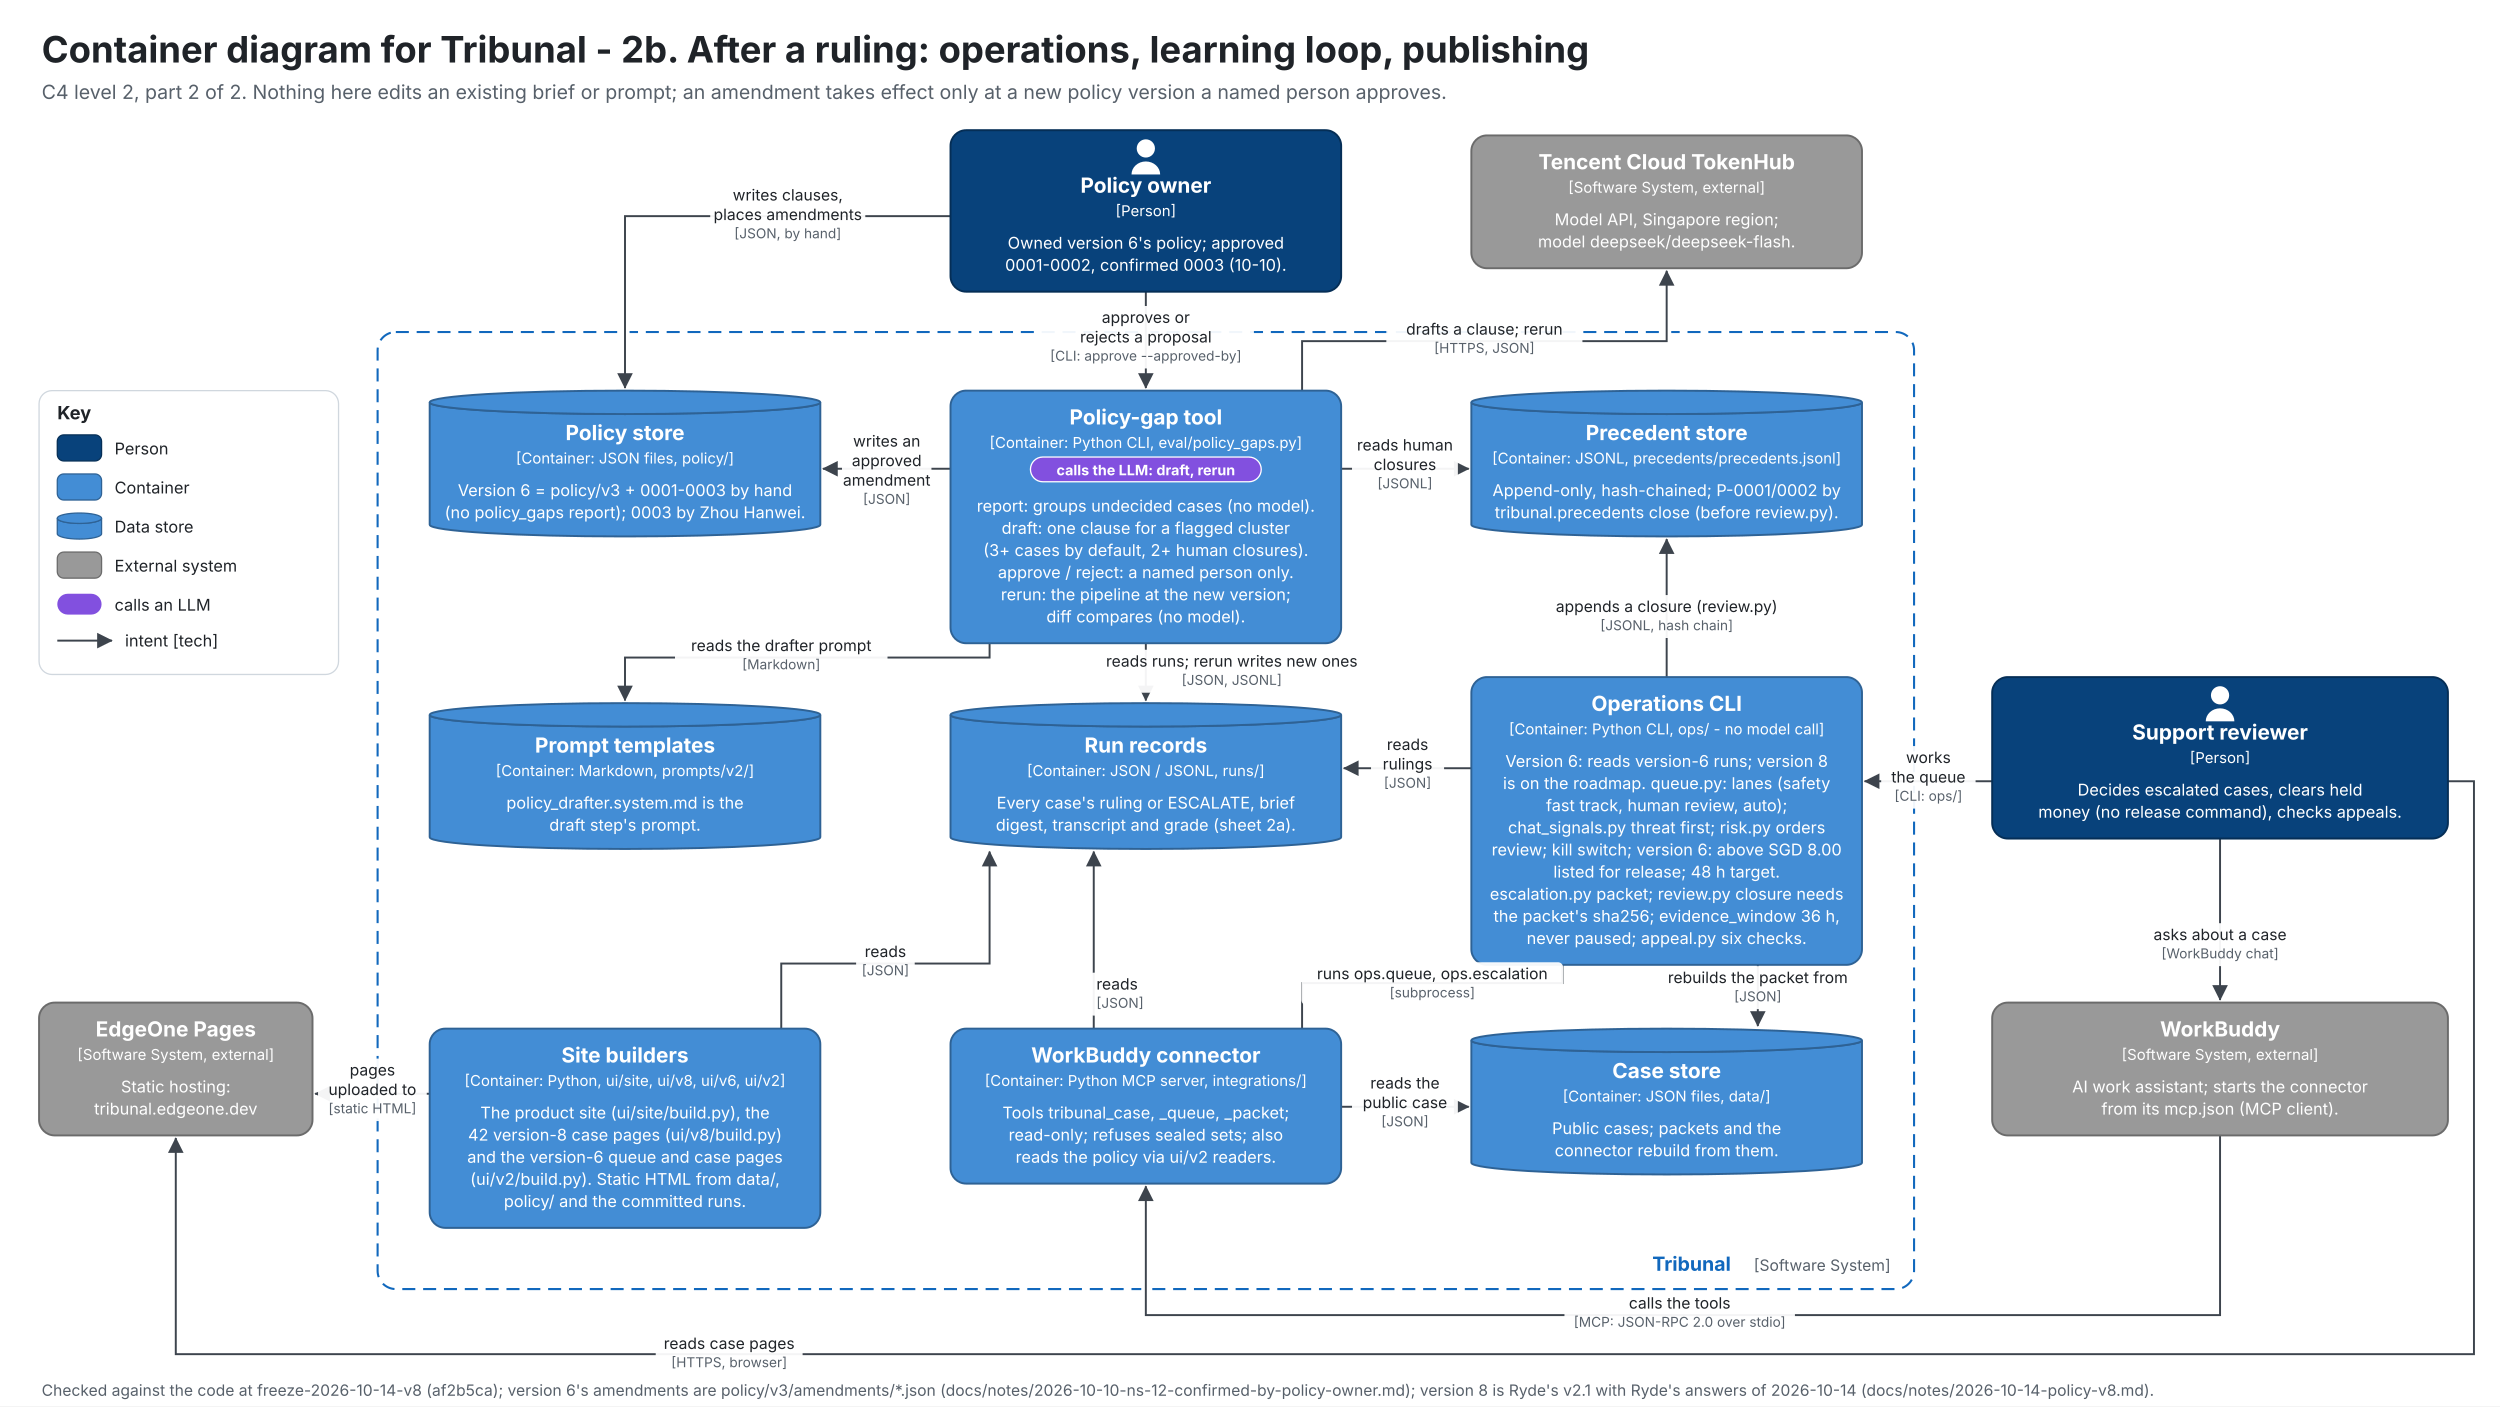
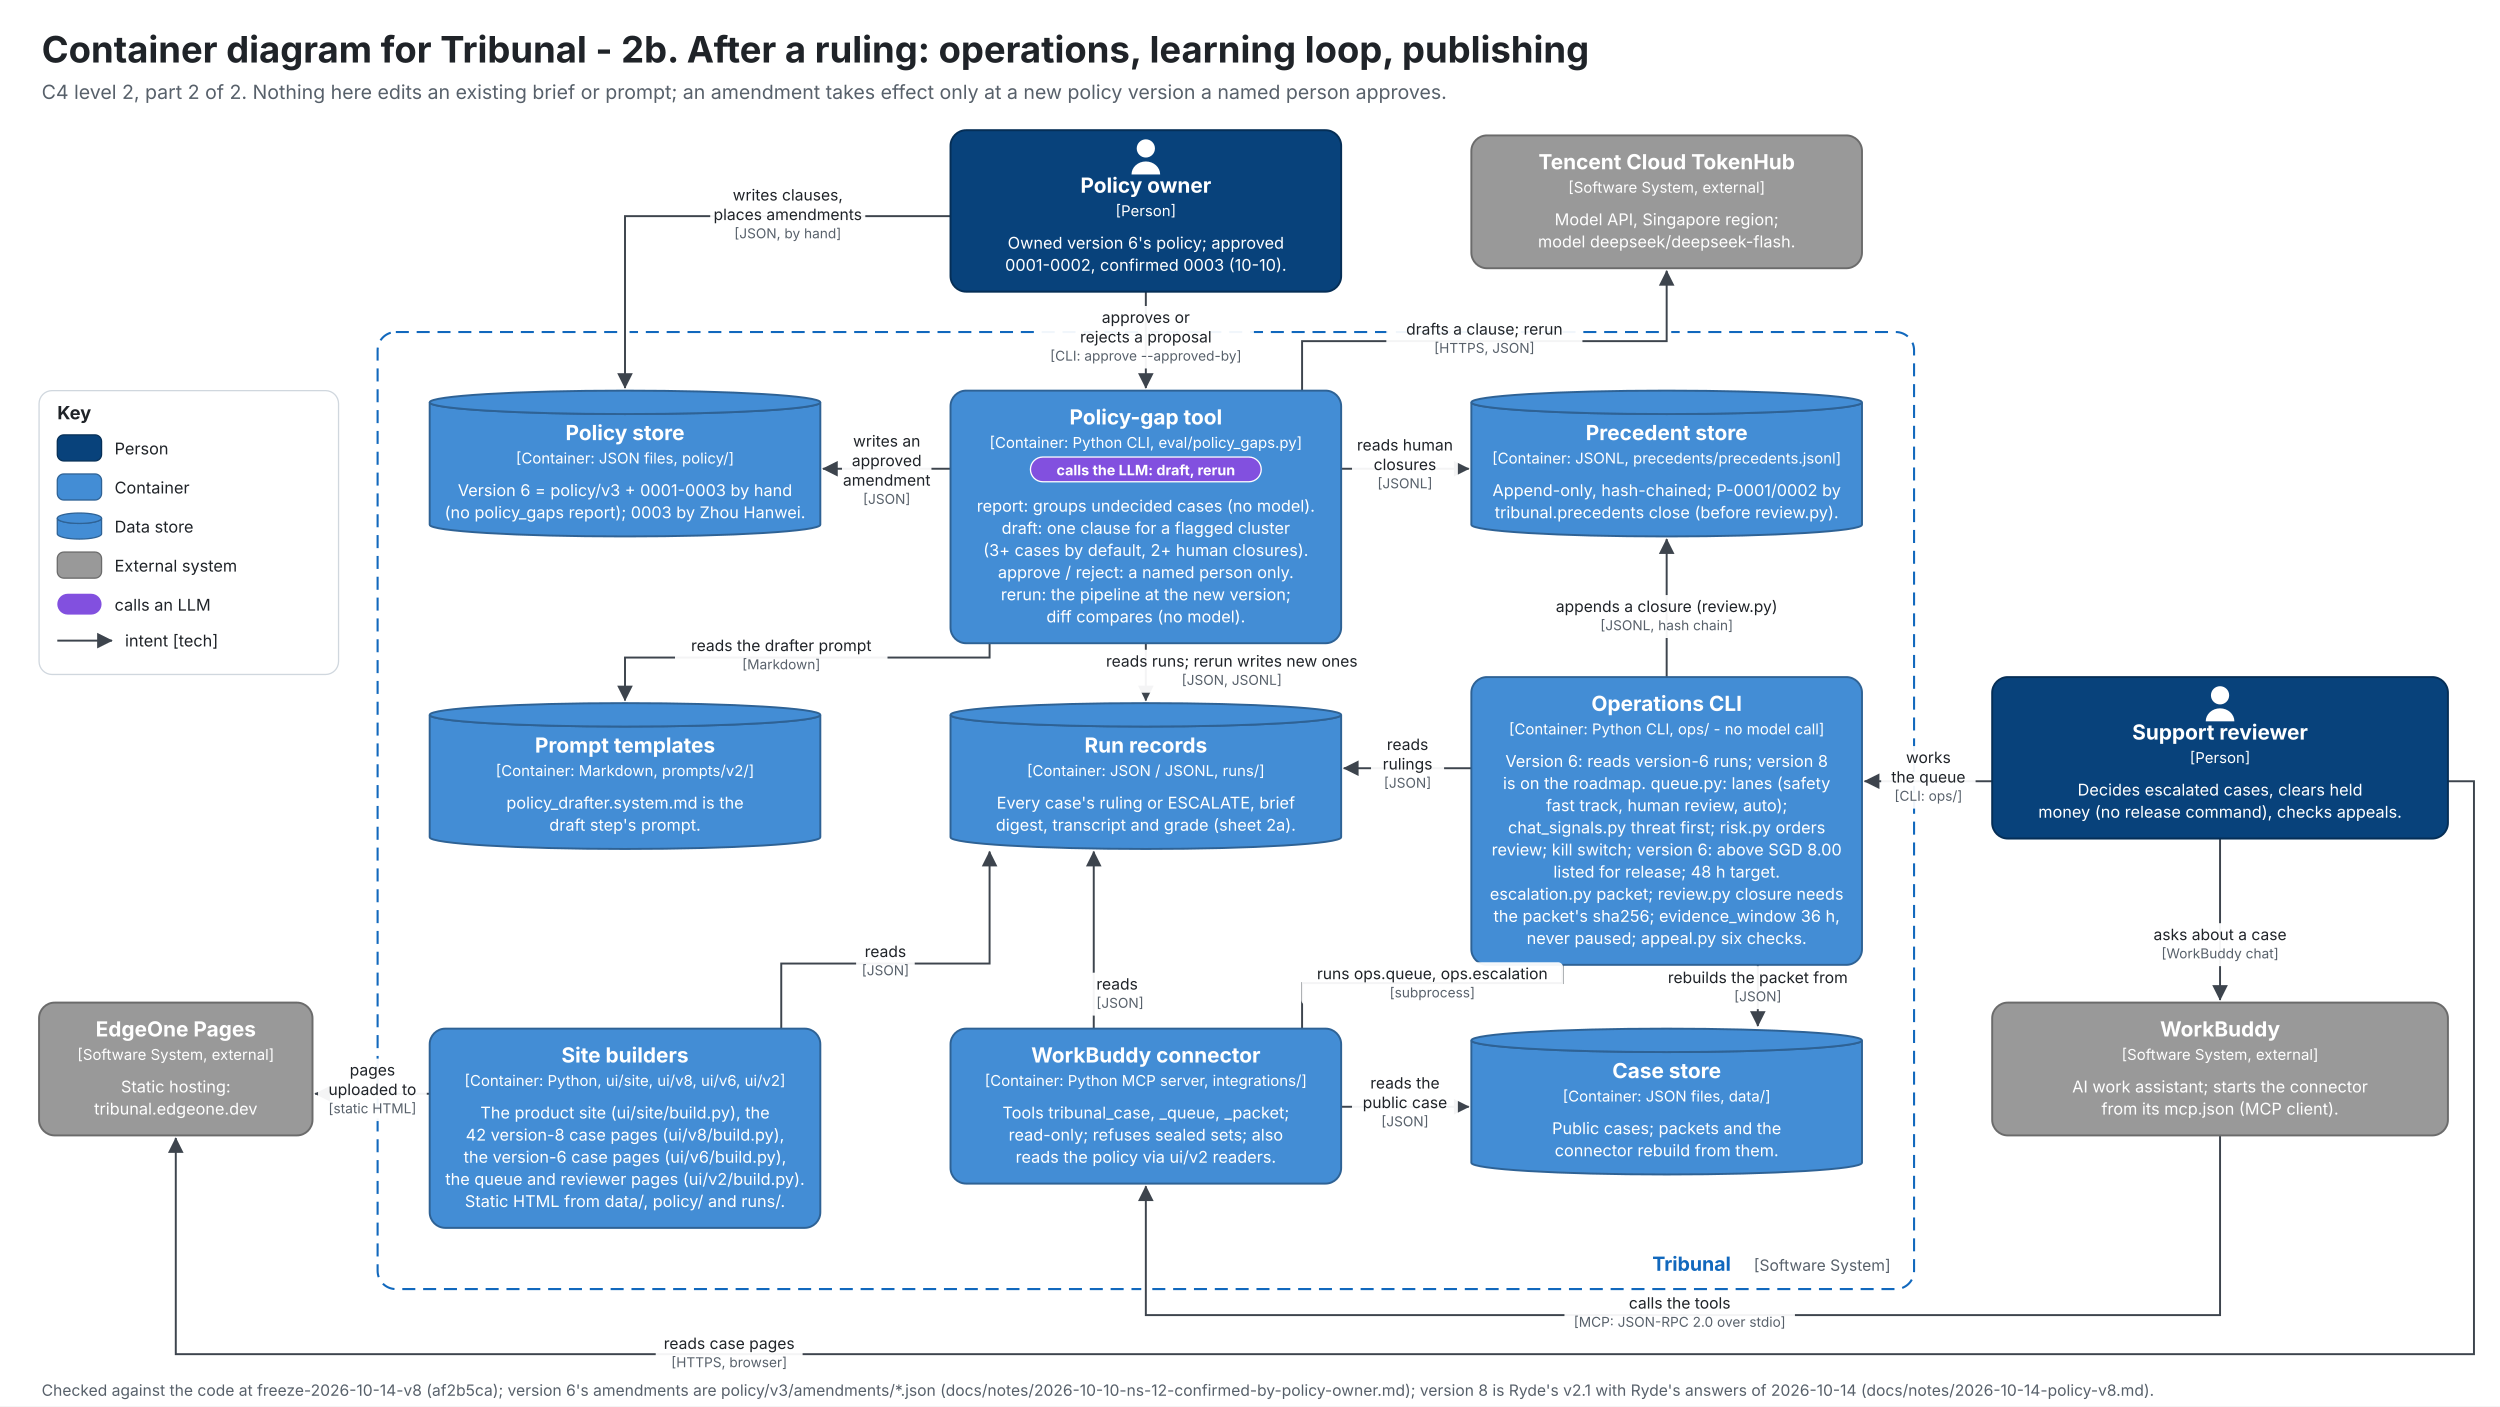
<svg xmlns="http://www.w3.org/2000/svg" viewBox="0 0 1920 1080" width="1920" height="1080" font-family="Inter, Helvetica, Arial, sans-serif">
  <defs>
    <marker id="a" viewBox="0 0 10 10" refX="9.5" refY="5" markerWidth="8" markerHeight="8" orient="auto">
      <path d="M0,0 L10,5 L0,10 Z" fill="#3D444D" />
    </marker>
    <marker id="ao" viewBox="0 0 10 10" refX="9.5" refY="5" markerWidth="8" markerHeight="8" orient="auto">
      <path d="M0,0 L10,5 L0,10 Z" fill="#6E7781" />
    </marker>
  </defs>
  <rect x="0" y="0" width="1920" height="1080" fill="#FFFFFF" />
  <text x="32" y="48" font-size="28" font-weight="bold" fill="#1F2328">Container diagram for Tribunal - 2b. After a ruling: operations, learning loop, publishing</text>
  <text x="32" y="76" font-size="15" fill="#57606A">C4 level 2, part 2 of 2. Nothing here edits an existing brief or prompt; an amendment takes effect only at a new policy version a named person approves.</text>
  <rect x="290" y="255" width="1180" height="735" rx="14" fill="#FFFFFF" stroke="#1168BD" stroke-width="1.6" stroke-dasharray="10 6" />
  <text x="1268.97" y="976" font-size="15" fill="#1168BD" font-weight="bold">Tribunal</text>
  <text x="1346.9" y="976" font-size="12" fill="#57606A">[Software System]</text>
  <path d="M880,224 L880,298" fill="none" stroke="#FFFFFF" stroke-width="7" stroke-linejoin="round" />
  <path d="M880,224 L880,298" fill="none" stroke="#3D444D" stroke-width="1.5" marker-end="url(#a)" />
  <path d="M730,166 L480,166 L480,298" fill="none" stroke="#FFFFFF" stroke-width="7" stroke-linejoin="round" />
  <path d="M730,166 L480,166 L480,298" fill="none" stroke="#3D444D" stroke-width="1.5" marker-end="url(#a)" />
  <path d="M1000,300 L1000,262 L1280,262 L1280,208" fill="none" stroke="#FFFFFF" stroke-width="7" stroke-linejoin="round" />
  <path d="M1000,300 L1000,262 L1280,262 L1280,208" fill="none" stroke="#3D444D" stroke-width="1.5" marker-end="url(#a)" />
  <path d="M730,360 L632,360" fill="none" stroke="#FFFFFF" stroke-width="7" stroke-linejoin="round" />
  <path d="M730,360 L632,360" fill="none" stroke="#3D444D" stroke-width="1.5" marker-end="url(#a)" />
  <path d="M1030,360 L1128,360" fill="none" stroke="#FFFFFF" stroke-width="7" stroke-linejoin="round" />
  <path d="M1030,360 L1128,360" fill="none" stroke="#3D444D" stroke-width="1.5" marker-end="url(#a)" />
  <path d="M760,494 L760,505 L480,505 L480,538" fill="none" stroke="#FFFFFF" stroke-width="7" stroke-linejoin="round" />
  <path d="M760,494 L760,505 L480,505 L480,538" fill="none" stroke="#3D444D" stroke-width="1.5" marker-end="url(#a)" />
  <path d="M880,494 L880,538" fill="none" stroke="#FFFFFF" stroke-width="7" stroke-linejoin="round" />
  <path d="M880,494 L880,538" fill="none" stroke="#3D444D" stroke-width="1.5" marker-end="url(#a)" />
  <path d="M1280,520 L1280,414" fill="none" stroke="#FFFFFF" stroke-width="7" stroke-linejoin="round" />
  <path d="M1280,520 L1280,414" fill="none" stroke="#3D444D" stroke-width="1.5" marker-end="url(#a)" />
  <path d="M1130,590 L1032,590" fill="none" stroke="#FFFFFF" stroke-width="7" stroke-linejoin="round" />
  <path d="M1130,590 L1032,590" fill="none" stroke="#3D444D" stroke-width="1.5" marker-end="url(#a)" />
  <path d="M1350,741 L1350,788" fill="none" stroke="#FFFFFF" stroke-width="7" stroke-linejoin="round" />
  <path d="M1350,741 L1350,788" fill="none" stroke="#3D444D" stroke-width="1.5" marker-end="url(#a)" />
  <path d="M1530,600 L1432,600" fill="none" stroke="#FFFFFF" stroke-width="7" stroke-linejoin="round" />
  <path d="M1530,600 L1432,600" fill="none" stroke="#3D444D" stroke-width="1.5" marker-end="url(#a)" />
  <path d="M600,790 L600,740 L760,740 L760,654" fill="none" stroke="#FFFFFF" stroke-width="7" stroke-linejoin="round" />
  <path d="M600,790 L600,740 L760,740 L760,654" fill="none" stroke="#3D444D" stroke-width="1.5" marker-end="url(#a)" />
  <path d="M330,840 L242,840" fill="none" stroke="#FFFFFF" stroke-width="7" stroke-linejoin="round" />
  <path d="M330,840 L242,840" fill="none" stroke="#3D444D" stroke-width="1.5" marker-end="url(#a)" />
  <path d="M840,790 L840,654" fill="none" stroke="#FFFFFF" stroke-width="7" stroke-linejoin="round" />
  <path d="M840,790 L840,654" fill="none" stroke="#3D444D" stroke-width="1.5" marker-end="url(#a)" />
  <path d="M1000,790 L1000,755 L1200,755 L1200,726" fill="none" stroke="#FFFFFF" stroke-width="7" stroke-linejoin="round" />
  <path d="M1000,790 L1000,755 L1200,755 L1200,726" fill="none" stroke="#3D444D" stroke-width="1.5" marker-end="url(#a)" />
  <path d="M1030,850 L1128,850" fill="none" stroke="#FFFFFF" stroke-width="7" stroke-linejoin="round" />
  <path d="M1030,850 L1128,850" fill="none" stroke="#3D444D" stroke-width="1.5" marker-end="url(#a)" />
  <path d="M1705,644 L1705,768" fill="none" stroke="#FFFFFF" stroke-width="7" stroke-linejoin="round" />
  <path d="M1705,644 L1705,768" fill="none" stroke="#3D444D" stroke-width="1.5" marker-end="url(#a)" />
  <path d="M1705,872 L1705,1010 L880,1010 L880,911" fill="none" stroke="#FFFFFF" stroke-width="7" stroke-linejoin="round" />
  <path d="M1705,872 L1705,1010 L880,1010 L880,911" fill="none" stroke="#3D444D" stroke-width="1.5" marker-end="url(#a)" />
  <path d="M1880,600 L1900,600 L1900,1040 L135,1040 L135,874" fill="none" stroke="#FFFFFF" stroke-width="7" stroke-linejoin="round" />
  <path d="M1880,600 L1900,600 L1900,1040 L135,1040 L135,874" fill="none" stroke="#3D444D" stroke-width="1.5" marker-end="url(#a)" />
  <rect x="30" y="300" width="230" height="218" rx="10" fill="#FFFFFF" stroke="#D0D7DE" />
  <text x="44" y="322" font-size="14" fill="#1F2328" font-weight="bold">Key</text>
  <rect x="44" y="334" width="34" height="20" rx="5" fill="#08427B" stroke="#052E56" />
  <text x="88" y="349" font-size="12.5" fill="#1F2328">Person</text>
  <rect x="44" y="364" width="34" height="20" rx="5" fill="#438DD5" stroke="#2E6295" />
  <text x="88" y="379" font-size="12.5" fill="#1F2328">Container</text>
  <path d="M44,398 a17,4 0 0 0 34,0 v12 a17,4 0 0 1 -34,0 z" fill="#438DD5" stroke="#2E6295" />
  <ellipse cx="61" cy="398" rx="17" ry="4" fill="#438DD5" stroke="#2E6295" />
  <text x="88" y="409" font-size="12.5" fill="#1F2328">Data store</text>
  <rect x="44" y="424" width="34" height="20" rx="5" fill="#999999" stroke="#6B6B6B" />
  <text x="88" y="439" font-size="12.5" fill="#1F2328">External system</text>
  <rect x="44" y="456" width="34" height="16" rx="8" fill="#8250DF" />
  <text x="88" y="469" font-size="12.5" fill="#1F2328">calls an LLM</text>
  <path d="M44,492 L86,492" stroke="#3D444D" stroke-width="1.5" marker-end="url(#a)" />
  <text x="96" y="496.5" font-size="12.5" fill="#1F2328">intent [tech]</text>
  <rect id="owner" x="730" y="100" width="300" height="124" rx="12" fill="#08427B" stroke="#052E56" stroke-width="1.5" />
  <circle cx="880" cy="114" r="7" fill="#FFFFFF" />
  <path d="M869,134 a11,10 0 0 1 22,0 z" fill="#FFFFFF" />
  <rect id="hub" x="1130" y="104" width="300" height="102" rx="12" fill="#999999" stroke="#6B6B6B" stroke-width="1.5" />
  <rect id="rev" x="1530" y="520" width="350" height="124" rx="12" fill="#08427B" stroke="#052E56" stroke-width="1.5" />
  <circle cx="1705" cy="534" r="7" fill="#FFFFFF" />
  <path d="M1694,554 a11,10 0 0 1 22,0 z" fill="#FFFFFF" />
  <rect id="wb" x="1530" y="770" width="350" height="102" rx="12" fill="#999999" stroke="#6B6B6B" stroke-width="1.5" />
  <rect id="eo" x="30" y="770" width="210" height="102" rx="12" fill="#999999" stroke="#6B6B6B" stroke-width="1.5" />
  <path d="M330,309 a150,9 0 0 0 300,0 v94 a150,9 0 0 1 -300,0 z" fill="#438DD5" stroke="#2E6295" stroke-width="1.5" />
  <ellipse cx="480" cy="309" rx="150" ry="9" fill="#438DD5" stroke="#2E6295" stroke-width="1.5" />
  <rect id="pol" x="330" y="300" width="300" height="112" fill="none" stroke="none" />
  <rect id="gap" x="730" y="300" width="300" height="194" rx="12" fill="#438DD5" stroke="#2E6295" stroke-width="1.5" />
  <rect x="791.375" y="351" width="177.25" height="19" rx="9.5" fill="#8250DF" stroke="#FFFFFF" stroke-width="1" />
  <path d="M1130,309 a150,9 0 0 0 300,0 v94 a150,9 0 0 1 -300,0 z" fill="#438DD5" stroke="#2E6295" stroke-width="1.5" />
  <ellipse cx="1280" cy="309" rx="150" ry="9" fill="#438DD5" stroke="#2E6295" stroke-width="1.5" />
  <rect id="prec" x="1130" y="300" width="300" height="112" fill="none" stroke="none" />
  <path d="M330,549 a150,9 0 0 0 300,0 v94 a150,9 0 0 1 -300,0 z" fill="#438DD5" stroke="#2E6295" stroke-width="1.5" />
  <ellipse cx="480" cy="549" rx="150" ry="9" fill="#438DD5" stroke="#2E6295" stroke-width="1.5" />
  <rect id="pr" x="330" y="540" width="300" height="112" fill="none" stroke="none" />
  <path d="M730,549 a150,9 0 0 0 300,0 v94 a150,9 0 0 1 -300,0 z" fill="#438DD5" stroke="#2E6295" stroke-width="1.5" />
  <ellipse cx="880" cy="549" rx="150" ry="9" fill="#438DD5" stroke="#2E6295" stroke-width="1.5" />
  <rect id="runs" x="730" y="540" width="300" height="112" fill="none" stroke="none" />
  <rect id="ops" x="1130" y="520" width="300" height="221" rx="12" fill="#438DD5" stroke="#2E6295" stroke-width="1.5" />
  <rect id="site" x="330" y="790" width="300" height="153" rx="12" fill="#438DD5" stroke="#2E6295" stroke-width="1.5" />
  <rect id="mcp" x="730" y="790" width="300" height="119" rx="12" fill="#438DD5" stroke="#2E6295" stroke-width="1.5" />
  <path d="M1130,799 a150,9 0 0 0 300,0 v94 a150,9 0 0 1 -300,0 z" fill="#438DD5" stroke="#2E6295" stroke-width="1.5" />
  <ellipse cx="1280" cy="799" rx="150" ry="9" fill="#438DD5" stroke="#2E6295" stroke-width="1.5" />
  <rect id="case" x="1130" y="790" width="300" height="112" fill="none" stroke="none" />
  <text x="880" y="148" font-size="16" fill="#FFFFFF" font-weight="bold" text-anchor="middle" data-box="owner">Policy owner</text>
  <text x="880" y="166" font-size="11.5" fill="#FFFFFF" text-anchor="middle" data-box="owner">[Person]</text>
  <text x="880" y="191" font-size="12.5" fill="#FFFFFF" text-anchor="middle" data-box="owner">Owned version 6's policy; approved</text>
  <text x="880" y="208" font-size="12.5" fill="#FFFFFF" text-anchor="middle" data-box="owner">0001-0002, confirmed 0003 (10-10).</text>
  <text x="1280" y="130" font-size="16" fill="#FFFFFF" font-weight="bold" text-anchor="middle" data-box="hub">Tencent Cloud TokenHub</text>
  <text x="1280" y="148" font-size="11.5" fill="#FFFFFF" text-anchor="middle" data-box="hub">[Software System, external]</text>
  <text x="1280" y="173" font-size="12.5" fill="#FFFFFF" text-anchor="middle" data-box="hub">Model API, Singapore region;</text>
  <text x="1280" y="190" font-size="12.5" fill="#FFFFFF" text-anchor="middle" data-box="hub">model deepseek/deepseek-flash.</text>
  <text x="1705" y="568" font-size="16" fill="#FFFFFF" font-weight="bold" text-anchor="middle" data-box="rev">Support reviewer</text>
  <text x="1705" y="586" font-size="11.5" fill="#FFFFFF" text-anchor="middle" data-box="rev">[Person]</text>
  <text x="1705" y="611" font-size="12.5" fill="#FFFFFF" text-anchor="middle" data-box="rev">Decides escalated cases, clears held</text>
  <text x="1705" y="628" font-size="12.5" fill="#FFFFFF" text-anchor="middle" data-box="rev">money (no release command), checks appeals.</text>
  <text x="1705" y="796" font-size="16" fill="#FFFFFF" font-weight="bold" text-anchor="middle" data-box="wb">WorkBuddy</text>
  <text x="1705" y="814" font-size="11.5" fill="#FFFFFF" text-anchor="middle" data-box="wb">[Software System, external]</text>
  <text x="1705" y="839" font-size="12.5" fill="#FFFFFF" text-anchor="middle" data-box="wb">AI work assistant; starts the connector</text>
  <text x="1705" y="856" font-size="12.5" fill="#FFFFFF" text-anchor="middle" data-box="wb">from its mcp.json (MCP client).</text>
  <text x="135" y="796" font-size="16" fill="#FFFFFF" font-weight="bold" text-anchor="middle" data-box="eo">EdgeOne Pages</text>
  <text x="135" y="814" font-size="11.5" fill="#FFFFFF" text-anchor="middle" data-box="eo">[Software System, external]</text>
  <text x="135" y="839" font-size="12.5" fill="#FFFFFF" text-anchor="middle" data-box="eo">Static hosting:</text>
  <text x="135" y="856" font-size="12.5" fill="#FFFFFF" text-anchor="middle" data-box="eo">tribunal.edgeone.dev</text>
  <text x="480" y="338" font-size="16" fill="#FFFFFF" font-weight="bold" text-anchor="middle" data-box="pol">Policy store</text>
  <text x="480" y="356" font-size="11.5" fill="#FFFFFF" text-anchor="middle" data-box="pol">[Container: JSON files, policy/]</text>
  <text x="480" y="381" font-size="12.5" fill="#FFFFFF" text-anchor="middle" data-box="pol">Version 6 = policy/v3 + 0001-0003 by hand</text>
  <text x="480" y="398" font-size="12.5" fill="#FFFFFF" text-anchor="middle" data-box="pol">(no policy_gaps report); 0003 by Zhou Hanwei.</text>
  <text x="880" y="326" font-size="16" fill="#FFFFFF" font-weight="bold" text-anchor="middle" data-box="gap">Policy-gap tool</text>
  <text x="880" y="344" font-size="11.5" fill="#FFFFFF" text-anchor="middle" data-box="gap">[Container: Python CLI, eval/policy_gaps.py]</text>
  <text x="880" y="365" font-size="11" fill="#FFFFFF" font-weight="bold" text-anchor="middle" data-box="gap">calls the LLM: draft, rerun</text>
  <text x="880" y="393" font-size="12.5" fill="#FFFFFF" text-anchor="middle" data-box="gap">report: groups undecided cases (no model).</text>
  <text x="880" y="410" font-size="12.5" fill="#FFFFFF" text-anchor="middle" data-box="gap">draft: one clause for a flagged cluster</text>
  <text x="880" y="427" font-size="12.5" fill="#FFFFFF" text-anchor="middle" data-box="gap">(3+ cases by default, 2+ human closures).</text>
  <text x="880" y="444" font-size="12.5" fill="#FFFFFF" text-anchor="middle" data-box="gap">approve / reject: a named person only.</text>
  <text x="880" y="461" font-size="12.5" fill="#FFFFFF" text-anchor="middle" data-box="gap">rerun: the pipeline at the new version;</text>
  <text x="880" y="478" font-size="12.5" fill="#FFFFFF" text-anchor="middle" data-box="gap">diff compares (no model).</text>
  <text x="1280" y="338" font-size="16" fill="#FFFFFF" font-weight="bold" text-anchor="middle" data-box="prec">Precedent store</text>
  <text x="1280" y="356" font-size="11.5" fill="#FFFFFF" text-anchor="middle" data-box="prec">[Container: JSONL, precedents/precedents.jsonl]</text>
  <text x="1280" y="381" font-size="12.5" fill="#FFFFFF" text-anchor="middle" data-box="prec">Append-only, hash-chained; P-0001/0002 by</text>
  <text x="1280" y="398" font-size="12.5" fill="#FFFFFF" text-anchor="middle" data-box="prec">tribunal.precedents close (before review.py).</text>
  <text x="480" y="578" font-size="16" fill="#FFFFFF" font-weight="bold" text-anchor="middle" data-box="pr">Prompt templates</text>
  <text x="480" y="596" font-size="11.5" fill="#FFFFFF" text-anchor="middle" data-box="pr">[Container: Markdown, prompts/v2/]</text>
  <text x="480" y="621" font-size="12.5" fill="#FFFFFF" text-anchor="middle" data-box="pr">policy_drafter.system.md is the</text>
  <text x="480" y="638" font-size="12.5" fill="#FFFFFF" text-anchor="middle" data-box="pr">draft step's prompt.</text>
  <text x="880" y="578" font-size="16" fill="#FFFFFF" font-weight="bold" text-anchor="middle" data-box="runs">Run records</text>
  <text x="880" y="596" font-size="11.5" fill="#FFFFFF" text-anchor="middle" data-box="runs">[Container: JSON / JSONL, runs/]</text>
  <text x="880" y="621" font-size="12.5" fill="#FFFFFF" text-anchor="middle" data-box="runs">Every case's ruling or ESCALATE, brief</text>
  <text x="880" y="638" font-size="12.5" fill="#FFFFFF" text-anchor="middle" data-box="runs">digest, transcript and grade (sheet 2a).</text>
  <text x="1280" y="546" font-size="16" fill="#FFFFFF" font-weight="bold" text-anchor="middle" data-box="ops">Operations CLI</text>
  <text x="1280" y="564" font-size="11.5" fill="#FFFFFF" text-anchor="middle" data-box="ops">[Container: Python CLI, ops/ - no model call]</text>
  <text x="1280" y="589" font-size="12.5" fill="#FFFFFF" text-anchor="middle" data-box="ops">Version 6: reads version-6 runs; version 8</text>
  <text x="1280" y="606" font-size="12.5" fill="#FFFFFF" text-anchor="middle" data-box="ops">is on the roadmap. queue.py: lanes (safety</text>
  <text x="1280" y="623" font-size="12.5" fill="#FFFFFF" text-anchor="middle" data-box="ops">fast track, human review, auto);</text>
  <text x="1280" y="640" font-size="12.5" fill="#FFFFFF" text-anchor="middle" data-box="ops">chat_signals.py threat first; risk.py orders</text>
  <text x="1280" y="657" font-size="12.5" fill="#FFFFFF" text-anchor="middle" data-box="ops">review; kill switch; version 6: above SGD 8.00</text>
  <text x="1280" y="674" font-size="12.5" fill="#FFFFFF" text-anchor="middle" data-box="ops">listed for release; 48 h target.</text>
  <text x="1280" y="691" font-size="12.5" fill="#FFFFFF" text-anchor="middle" data-box="ops">escalation.py packet; review.py closure needs</text>
  <text x="1280" y="708" font-size="12.5" fill="#FFFFFF" text-anchor="middle" data-box="ops">the packet's sha256; evidence_window 36 h,</text>
  <text x="1280" y="725" font-size="12.5" fill="#FFFFFF" text-anchor="middle" data-box="ops">never paused; appeal.py six checks.</text>
  <text x="480" y="816" font-size="16" fill="#FFFFFF" font-weight="bold" text-anchor="middle" data-box="site">Site builders</text>
  <text x="480" y="834" font-size="11.5" fill="#FFFFFF" text-anchor="middle" data-box="site">[Container: Python, ui/site, ui/v8, ui/v6, ui/v2]</text>
  <text x="480" y="859" font-size="12.5" fill="#FFFFFF" text-anchor="middle" data-box="site">The product site (ui/site/build.py), the</text>
-   <text x="480" y="876" font-size="12.5" fill="#FFFFFF" text-anchor="middle" data-box="site">42 version-8 case pages (ui/v8/build.py)</text>
-   <text x="480" y="893" font-size="12.5" fill="#FFFFFF" text-anchor="middle" data-box="site">and the version-6 queue and case pages</text>
-   <text x="480" y="910" font-size="12.5" fill="#FFFFFF" text-anchor="middle" data-box="site">(ui/v2/build.py). Static HTML from data/,</text>
-   <text x="480" y="927" font-size="12.5" fill="#FFFFFF" text-anchor="middle" data-box="site">policy/ and the committed runs.</text>
+   <text x="480" y="876" font-size="12.5" fill="#FFFFFF" text-anchor="middle" data-box="site">42 version-8 case pages (ui/v8/build.py),</text>
+   <text x="480" y="893" font-size="12.5" fill="#FFFFFF" text-anchor="middle" data-box="site">the version-6 case pages (ui/v6/build.py),</text>
+   <text x="480" y="910" font-size="12.5" fill="#FFFFFF" text-anchor="middle" data-box="site">the queue and reviewer pages (ui/v2/build.py).</text>
+   <text x="480" y="927" font-size="12.5" fill="#FFFFFF" text-anchor="middle" data-box="site">Static HTML from data/, policy/ and runs/.</text>
  <text x="880" y="816" font-size="16" fill="#FFFFFF" font-weight="bold" text-anchor="middle" data-box="mcp">WorkBuddy connector</text>
  <text x="880" y="834" font-size="11.5" fill="#FFFFFF" text-anchor="middle" data-box="mcp">[Container: Python MCP server, integrations/]</text>
  <text x="880" y="859" font-size="12.5" fill="#FFFFFF" text-anchor="middle" data-box="mcp">Tools tribunal_case, _queue, _packet;</text>
  <text x="880" y="876" font-size="12.5" fill="#FFFFFF" text-anchor="middle" data-box="mcp">read-only; refuses sealed sets; also</text>
  <text x="880" y="893" font-size="12.5" fill="#FFFFFF" text-anchor="middle" data-box="mcp">reads the policy via ui/v2 readers.</text>
  <text x="1280" y="828" font-size="16" fill="#FFFFFF" font-weight="bold" text-anchor="middle" data-box="case">Case store</text>
  <text x="1280" y="846" font-size="11.5" fill="#FFFFFF" text-anchor="middle" data-box="case">[Container: JSON files, data/]</text>
  <text x="1280" y="871" font-size="12.5" fill="#FFFFFF" text-anchor="middle" data-box="case">Public cases; packets and the</text>
  <text x="1280" y="888" font-size="12.5" fill="#FFFFFF" text-anchor="middle" data-box="case">connector rebuild from them.</text>
  <rect x="797" y="235" width="166" height="48" rx="4" fill="#FFFFFF" fill-opacity="0.94" data-plate="L68" />
  <text x="880" y="248" font-size="12" fill="#1F2328" text-anchor="middle" data-label="L68">approves or</text>
  <text x="880" y="263" font-size="12" fill="#1F2328" text-anchor="middle" data-label="L68">rejects a proposal</text>
  <text x="880" y="277" font-size="10.5" fill="#57606A" text-anchor="middle" data-label="L68">[CLI: approve --approved-by]</text>
  <rect x="545.45" y="141" width="119.1" height="48" rx="4" fill="#FFFFFF" fill-opacity="0.94" data-plate="L72" />
  <text x="605" y="154" font-size="12" fill="#1F2328" text-anchor="middle" data-label="L72">writes clauses,</text>
  <text x="605" y="169" font-size="12" fill="#1F2328" text-anchor="middle" data-label="L72">places amendments</text>
  <text x="605" y="183" font-size="10.5" fill="#57606A" text-anchor="middle" data-label="L72">[JSON, by hand]</text>
  <rect x="1064.7" y="244" width="150.6" height="33" rx="4" fill="#FFFFFF" fill-opacity="0.94" data-plate="L76" />
  <text x="1140" y="257" font-size="12" fill="#1F2328" text-anchor="middle" data-label="L76">drafts a clause; rerun</text>
  <text x="1140" y="271" font-size="10.5" fill="#57606A" text-anchor="middle" data-label="L76">[HTTPS, JSON]</text>
  <rect x="646.65" y="330" width="68.7" height="63" rx="4" fill="#FFFFFF" fill-opacity="0.94" data-plate="L79" />
  <text x="681" y="343" font-size="12" fill="#1F2328" text-anchor="middle" data-label="L79">writes an</text>
  <text x="681" y="358" font-size="12" fill="#1F2328" text-anchor="middle" data-label="L79">approved</text>
  <text x="681" y="373" font-size="12" fill="#1F2328" text-anchor="middle" data-label="L79">amendment</text>
  <text x="681" y="387" font-size="10.5" fill="#57606A" text-anchor="middle" data-label="L79">[JSON]</text>
  <rect x="1038.35" y="333" width="81.3" height="48" rx="4" fill="#FFFFFF" fill-opacity="0.94" data-plate="L84" />
  <text x="1079" y="346" font-size="12" fill="#1F2328" text-anchor="middle" data-label="L84">reads human</text>
  <text x="1079" y="361" font-size="12" fill="#1F2328" text-anchor="middle" data-label="L84">closures</text>
  <text x="1079" y="375" font-size="10.5" fill="#57606A" text-anchor="middle" data-label="L84">[JSONL]</text>
  <rect x="518.4" y="487" width="163.2" height="33" rx="4" fill="#FFFFFF" fill-opacity="0.94" data-plate="L88" />
  <text x="600" y="500" font-size="12" fill="#1F2328" text-anchor="middle" data-label="L88">reads the drafter prompt</text>
  <text x="600" y="514" font-size="10.5" fill="#57606A" text-anchor="middle" data-label="L88">[Markdown]</text>
  <rect x="836.05" y="499" width="219.9" height="33" rx="4" fill="#FFFFFF" fill-opacity="0.94" data-plate="L91" />
  <text x="946" y="512" font-size="12" fill="#1F2328" text-anchor="middle" data-label="L91">reads runs; rerun writes new ones</text>
  <text x="946" y="526" font-size="10.5" fill="#57606A" text-anchor="middle" data-label="L91">[JSON, JSONL]</text>
  <rect x="1182.65" y="457" width="194.7" height="33" rx="4" fill="#FFFFFF" fill-opacity="0.94" data-plate="L94" />
  <text x="1280" y="470" font-size="12" fill="#1F2328" text-anchor="middle" data-label="L94">appends a closure (review.py)</text>
  <text x="1280" y="484" font-size="10.5" fill="#57606A" text-anchor="middle" data-label="L94">[JSONL, hash chain]</text>
  <rect x="1052.95" y="563" width="56.1" height="48" rx="4" fill="#FFFFFF" fill-opacity="0.94" data-plate="L97" />
  <text x="1081" y="576" font-size="12" fill="#1F2328" text-anchor="middle" data-label="L97">reads</text>
  <text x="1081" y="591" font-size="12" fill="#1F2328" text-anchor="middle" data-label="L97">rulings</text>
  <text x="1081" y="605" font-size="10.5" fill="#57606A" text-anchor="middle" data-label="L97">[JSON]</text>
  <rect x="1268.4" y="742" width="163.2" height="33" rx="4" fill="#FFFFFF" fill-opacity="0.94" data-plate="L101" />
  <text x="1350" y="755" font-size="12" fill="#1F2328" text-anchor="middle" data-label="L101">rebuilds the packet from</text>
  <text x="1350" y="769" font-size="10.5" fill="#57606A" text-anchor="middle" data-label="L101">[JSON]</text>
  <rect x="1444.75" y="573" width="72.5" height="48" rx="4" fill="#FFFFFF" fill-opacity="0.94" data-plate="L104" />
  <text x="1481" y="586" font-size="12" fill="#1F2328" text-anchor="middle" data-label="L104">works</text>
  <text x="1481" y="601" font-size="12" fill="#1F2328" text-anchor="middle" data-label="L104">the queue</text>
  <text x="1481" y="615" font-size="10.5" fill="#57606A" text-anchor="middle" data-label="L104">[CLI: ops/]</text>
  <rect x="657.5" y="722" width="45" height="33" rx="4" fill="#FFFFFF" fill-opacity="0.94" data-plate="L108" />
  <text x="680" y="735" font-size="12" fill="#1F2328" text-anchor="middle" data-label="L108">reads</text>
  <text x="680" y="749" font-size="10.5" fill="#57606A" text-anchor="middle" data-label="L108">[JSON]</text>
  <rect x="244.25" y="813" width="83.5" height="48" rx="4" fill="#FFFFFF" fill-opacity="0.94" data-plate="L111" />
  <text x="286" y="826" font-size="12" fill="#1F2328" text-anchor="middle" data-label="L111">pages</text>
  <text x="286" y="841" font-size="12" fill="#1F2328" text-anchor="middle" data-label="L111">uploaded to</text>
  <text x="286" y="855" font-size="10.5" fill="#57606A" text-anchor="middle" data-label="L111">[static HTML]</text>
  <rect x="836" y="747" width="45" height="33" rx="4" fill="#FFFFFF" fill-opacity="0.94" data-plate="L115" />
  <text x="842" y="760" font-size="12" fill="#1F2328" data-label="L115">reads</text>
  <text x="842" y="774" font-size="10.5" fill="#57606A" data-label="L115">[JSON]</text>
  <rect x="999.5" y="739" width="201" height="33" rx="4" fill="#FFFFFF" fill-opacity="0.94" data-plate="L118" />
  <text x="1100" y="752" font-size="12" fill="#1F2328" text-anchor="middle" data-label="L118">runs ops.queue, ops.escalation</text>
  <text x="1100" y="766" font-size="10.5" fill="#57606A" text-anchor="middle" data-label="L118">[subprocess]</text>
  <rect x="1038.35" y="823" width="81.3" height="48" rx="4" fill="#FFFFFF" fill-opacity="0.94" data-plate="L121" />
  <text x="1079" y="836" font-size="12" fill="#1F2328" text-anchor="middle" data-label="L121">reads the</text>
  <text x="1079" y="851" font-size="12" fill="#1F2328" text-anchor="middle" data-label="L121">public case</text>
  <text x="1079" y="865" font-size="10.5" fill="#57606A" text-anchor="middle" data-label="L121">[JSON]</text>
  <rect x="1645.45" y="709" width="119.1" height="33" rx="4" fill="#FFFFFF" fill-opacity="0.94" data-plate="L125" />
  <text x="1705" y="722" font-size="12" fill="#1F2328" text-anchor="middle" data-label="L125">asks about a case</text>
  <text x="1705" y="736" font-size="10.5" fill="#57606A" text-anchor="middle" data-label="L125">[WorkBuddy chat]</text>
  <rect x="1201.5" y="992" width="177" height="33" rx="4" fill="#FFFFFF" fill-opacity="0.94" data-plate="L128" />
  <text x="1290" y="1005" font-size="12" fill="#1F2328" text-anchor="middle" data-label="L128">calls the tools</text>
  <text x="1290" y="1019" font-size="10.5" fill="#57606A" text-anchor="middle" data-label="L128">[MCP: JSON-RPC 2.0 over stdio]</text>
  <rect x="503.6" y="1023" width="112.8" height="33" rx="4" fill="#FFFFFF" fill-opacity="0.94" data-plate="L131" />
  <text x="560" y="1036" font-size="12" fill="#1F2328" text-anchor="middle" data-label="L131">reads case pages</text>
  <text x="560" y="1050" font-size="10.5" fill="#57606A" text-anchor="middle" data-label="L131">[HTTPS, browser]</text>
  <text x="32" y="1072" font-size="12" fill="#57606A">Checked against the code at freeze-2026-10-14-v8 (af2b5ca); version 6's amendments are policy/v3/amendments/*.json (docs/notes/2026-10-10-ns-12-confirmed-by-policy-owner.md); version 8 is Ryde's v2.1 with Ryde's answers of 2026-10-14 (docs/notes/2026-10-14-policy-v8.md).</text>
</svg>
